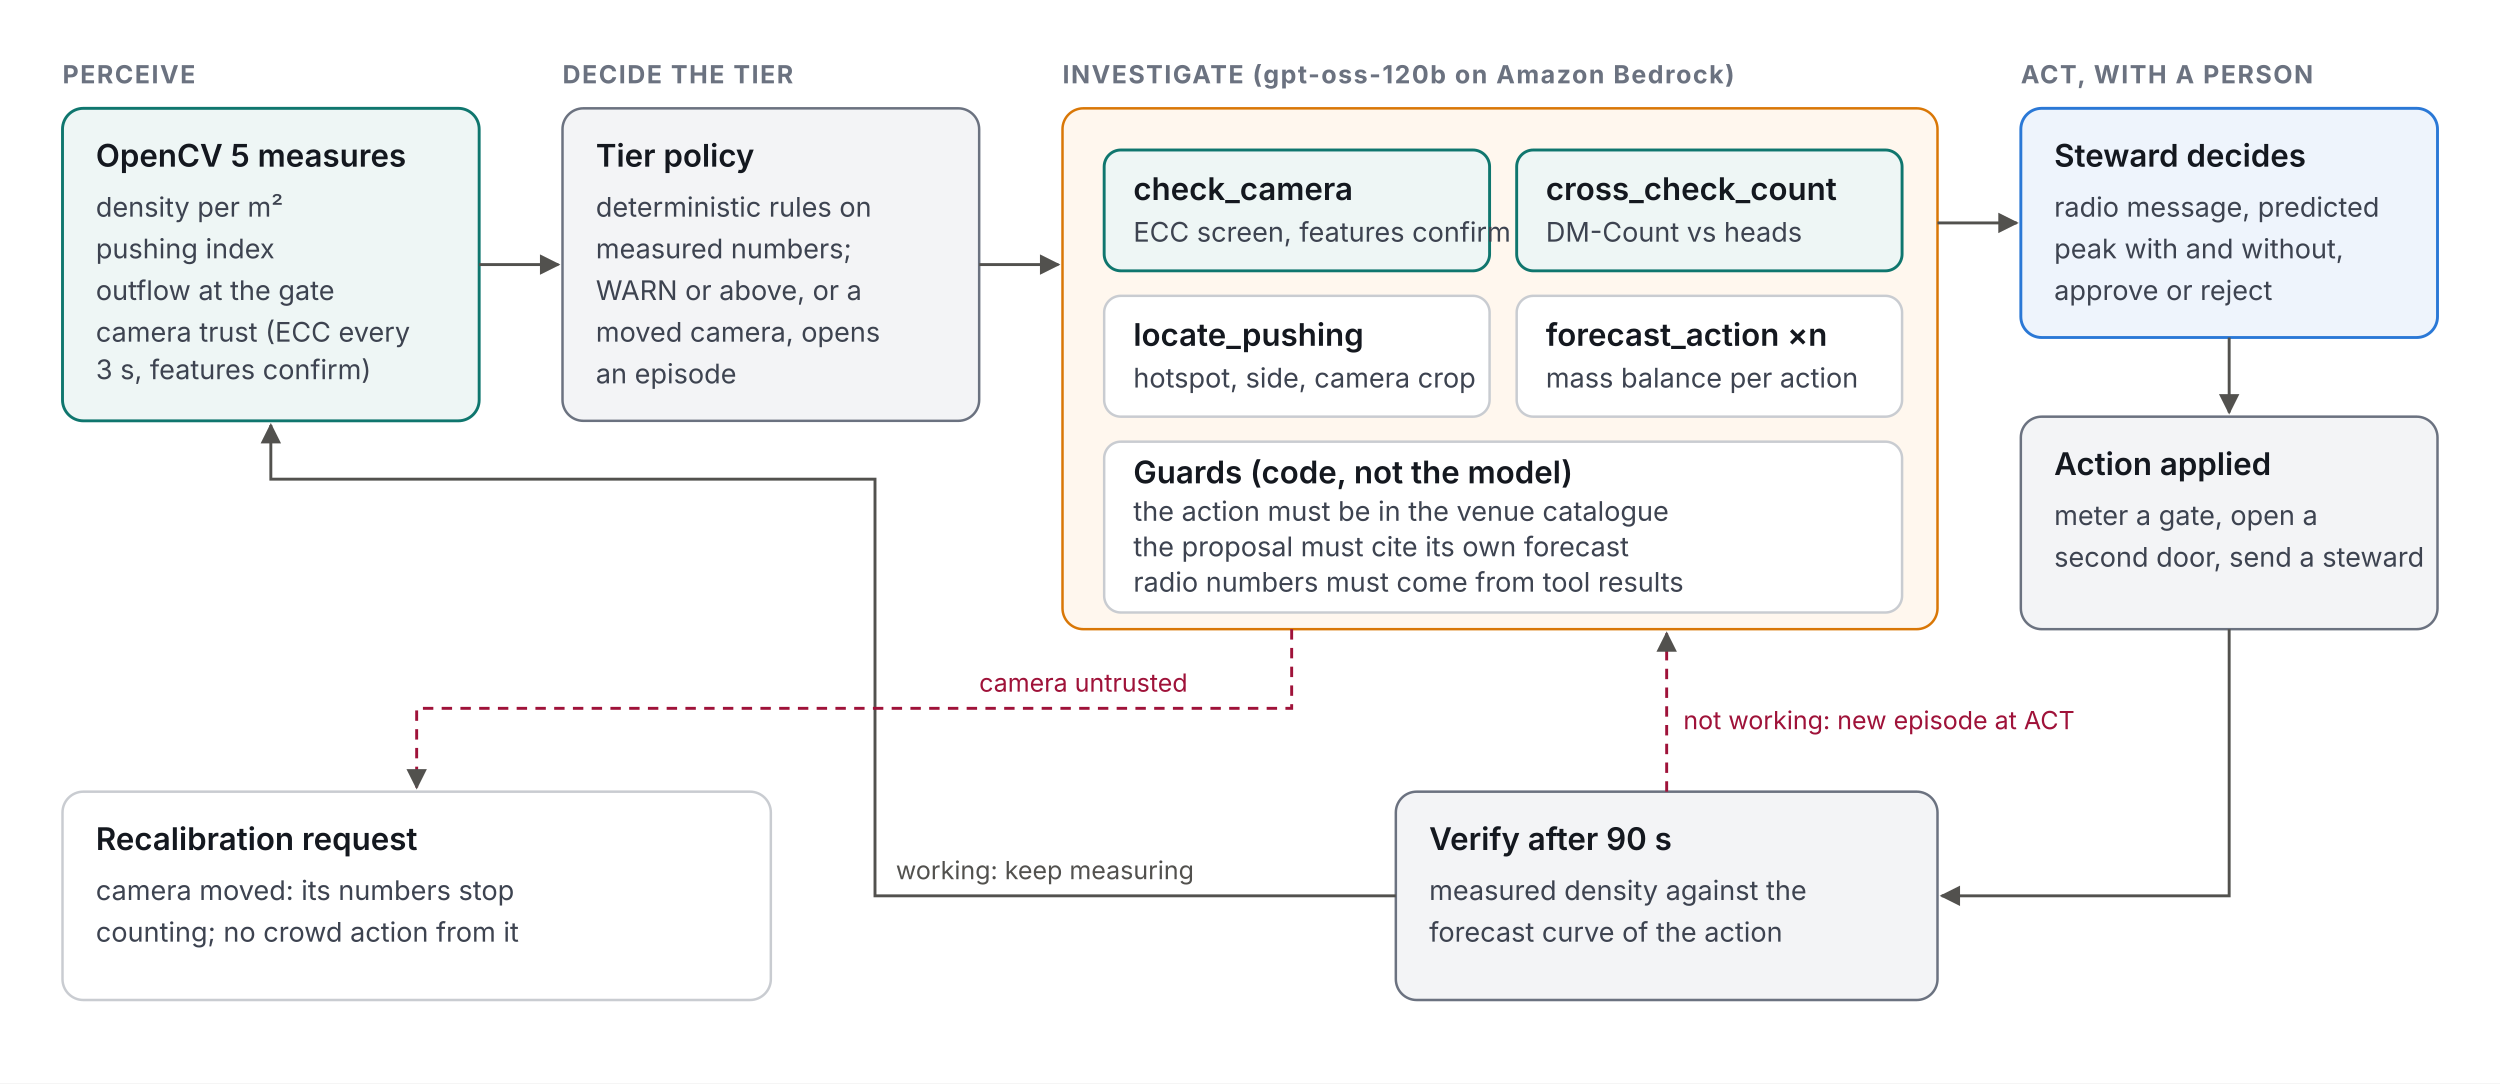
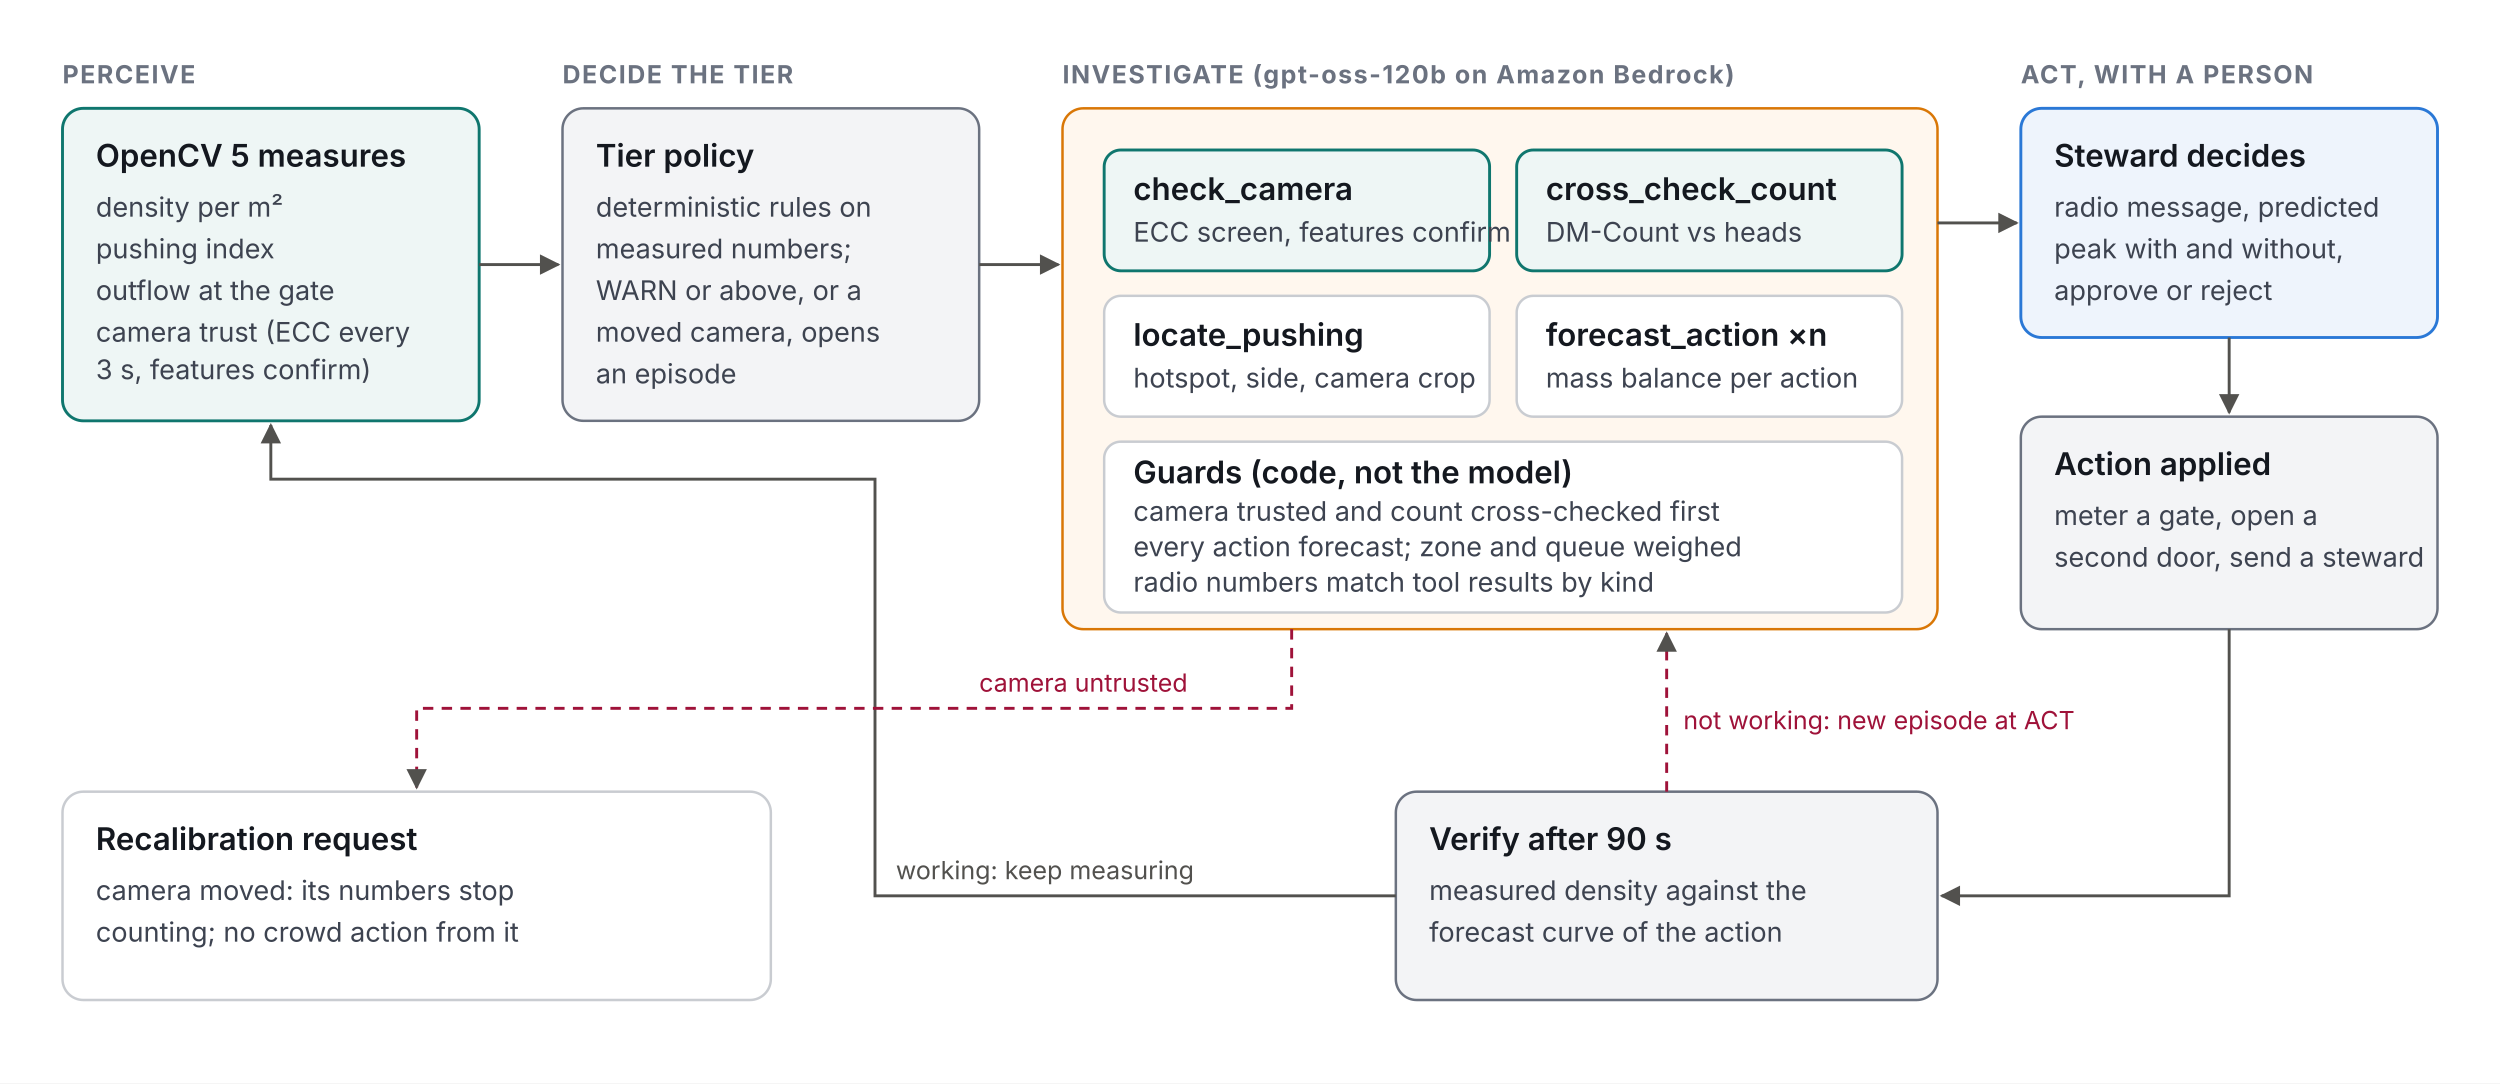
<svg xmlns="http://www.w3.org/2000/svg" width="1200" height="520" viewBox="0 0 1200 520" font-family="Inter, Segoe UI, Arial, sans-serif">
  <defs>
    <marker id="a" viewBox="0 0 10 10" refX="9" refY="5" markerWidth="7" markerHeight="7" orient="auto-start-reverse">
      <path d="M0,0 L10,5 L0,10 z" fill="#52514e" />
    </marker>
    <style>
      .box { fill: #ffffff; stroke: #c9ccd1; stroke-width: 1.2; }
      .cv  { fill: #eef6f5; stroke: #0f766e; stroke-width: 1.4; }
      .det { fill: #f3f4f6; stroke: #6b7280; stroke-width: 1.2; }
      .llm { fill: #fff7ee; stroke: #d97706; stroke-width: 1.2; }
      .hum { fill: #eef4fc; stroke: #2a78d6; stroke-width: 1.4; }
      .k  { font-size: 12px; font-weight: 700; letter-spacing: .06em; fill: #6b7280; }
      .h  { font-size: 15px; font-weight: 600; fill: #14181f; }
      .t  { font-size: 13px; fill: #3d4350; }
      .ln { stroke: #52514e; stroke-width: 1.4; fill: none; marker-end: url(#a); }
      .dl { stroke: #9f1239; stroke-width: 1.4; fill: none; stroke-dasharray: 5 4; marker-end: url(#a); }
      .lb { font-size: 12px; fill: #52514e; }
      .lr { font-size: 12px; fill: #9f1239; }
    </style>
  </defs>
  <rect width="1200" height="520" fill="#ffffff" />
  <text class="k" x="30" y="40">PERCEIVE</text>
  <rect class="cv" x="30" y="52" width="200" height="150" rx="10" />
  <text class="h" x="46" y="80">OpenCV 5 measures</text>
  <text class="t" x="46" y="104">density per m²</text>
  <text class="t" x="46" y="124">pushing index</text>
  <text class="t" x="46" y="144">outflow at the gate</text>
  <text class="t" x="46" y="164">camera trust (ECC every</text>
  <text class="t" x="46" y="182">3 s, features confirm)</text>
  <text class="k" x="270" y="40">DECIDE THE TIER</text>
  <rect class="det" x="270" y="52" width="200" height="150" rx="10" />
  <text class="h" x="286" y="80">Tier policy</text>
  <text class="t" x="286" y="104">deterministic rules on</text>
  <text class="t" x="286" y="124">measured numbers;</text>
  <text class="t" x="286" y="144">WARN or above, or a</text>
  <text class="t" x="286" y="164">moved camera, opens</text>
  <text class="t" x="286" y="184">an episode</text>
  <text class="k" x="510" y="40">INVESTIGATE (gpt-oss-120b on Amazon Bedrock)</text>
  <rect class="llm" x="510" y="52" width="420" height="250" rx="10" />
  <rect class="cv" x="530" y="72" width="185" height="58" rx="8" />
  <text class="h" x="544" y="96">check_camera</text>
  <text class="t" x="544" y="116">ECC screen, features confirm</text>
  <rect class="cv" x="728" y="72" width="185" height="58" rx="8" />
  <text class="h" x="742" y="96">cross_check_count</text>
  <text class="t" x="742" y="116">DM-Count vs heads</text>
  <rect class="box" x="530" y="142" width="185" height="58" rx="8" />
  <text class="h" x="544" y="166">locate_pushing</text>
  <text class="t" x="544" y="186">hotspot, side, camera crop</text>
  <rect class="box" x="728" y="142" width="185" height="58" rx="8" />
  <text class="h" x="742" y="166">forecast_action ×n</text>
  <text class="t" x="742" y="186">mass balance per action</text>
  <rect class="box" x="530" y="212" width="383" height="82" rx="8" />
  <text class="h" x="544" y="232">Guards (code, not the model)</text>
-   <text class="t" x="544" y="250">the action must be in the venue catalogue</text>
-   <text class="t" x="544" y="267">the proposal must cite its own forecast</text>
-   <text class="t" x="544" y="284">radio numbers must come from tool results</text>
+   <text class="t" x="544" y="250">camera trusted and count cross-checked first</text>
+   <text class="t" x="544" y="267">every action forecast; zone and queue weighed</text>
+   <text class="t" x="544" y="284">radio numbers match tool results by kind</text>
  <text class="k" x="970" y="40">ACT, WITH A PERSON</text>
  <rect class="hum" x="970" y="52" width="200" height="110" rx="10" />
  <text class="h" x="986" y="80">Steward decides</text>
  <text class="t" x="986" y="104">radio message, predicted</text>
  <text class="t" x="986" y="124">peak with and without,</text>
  <text class="t" x="986" y="144">approve or reject</text>
  <rect class="det" x="970" y="200" width="200" height="102" rx="10" />
  <text class="h" x="986" y="228">Action applied</text>
  <text class="t" x="986" y="252">meter a gate, open a</text>
  <text class="t" x="986" y="272">second door, send a steward</text>
  <rect class="det" x="670" y="380" width="260" height="100" rx="10" />
  <text class="h" x="686" y="408">Verify after 90 s</text>
  <text class="t" x="686" y="432">measured density against the</text>
  <text class="t" x="686" y="452">forecast curve of the action</text>
  <rect class="box" x="30" y="380" width="340" height="100" rx="10" />
  <text class="h" x="46" y="408">Recalibration request</text>
  <text class="t" x="46" y="432">camera moved: its numbers stop</text>
  <text class="t" x="46" y="452">counting; no crowd action from it</text>
  <path class="ln" d="M230,127 L268,127" />
  <path class="ln" d="M470,127 L508,127" />
  <path class="ln" d="M930,107 L968,107" />
  <path class="ln" d="M1070,162 L1070,198" />
  <path class="ln" d="M1070,302 L1070,430 L932,430" />
  <path class="ln" d="M670,430 L420,430 L420,230 L130,230 L130,204" />
  <text class="lb" x="430" y="422">working: keep measuring</text>
  <path class="dl" d="M800,380 L800,304" />
  <text class="lr" x="808" y="350">not working: new episode at ACT</text>
  <path class="dl" d="M620,302 L620,340 L200,340 L200,378" />
  <text class="lr" x="470" y="332">camera untrusted</text>
</svg>
